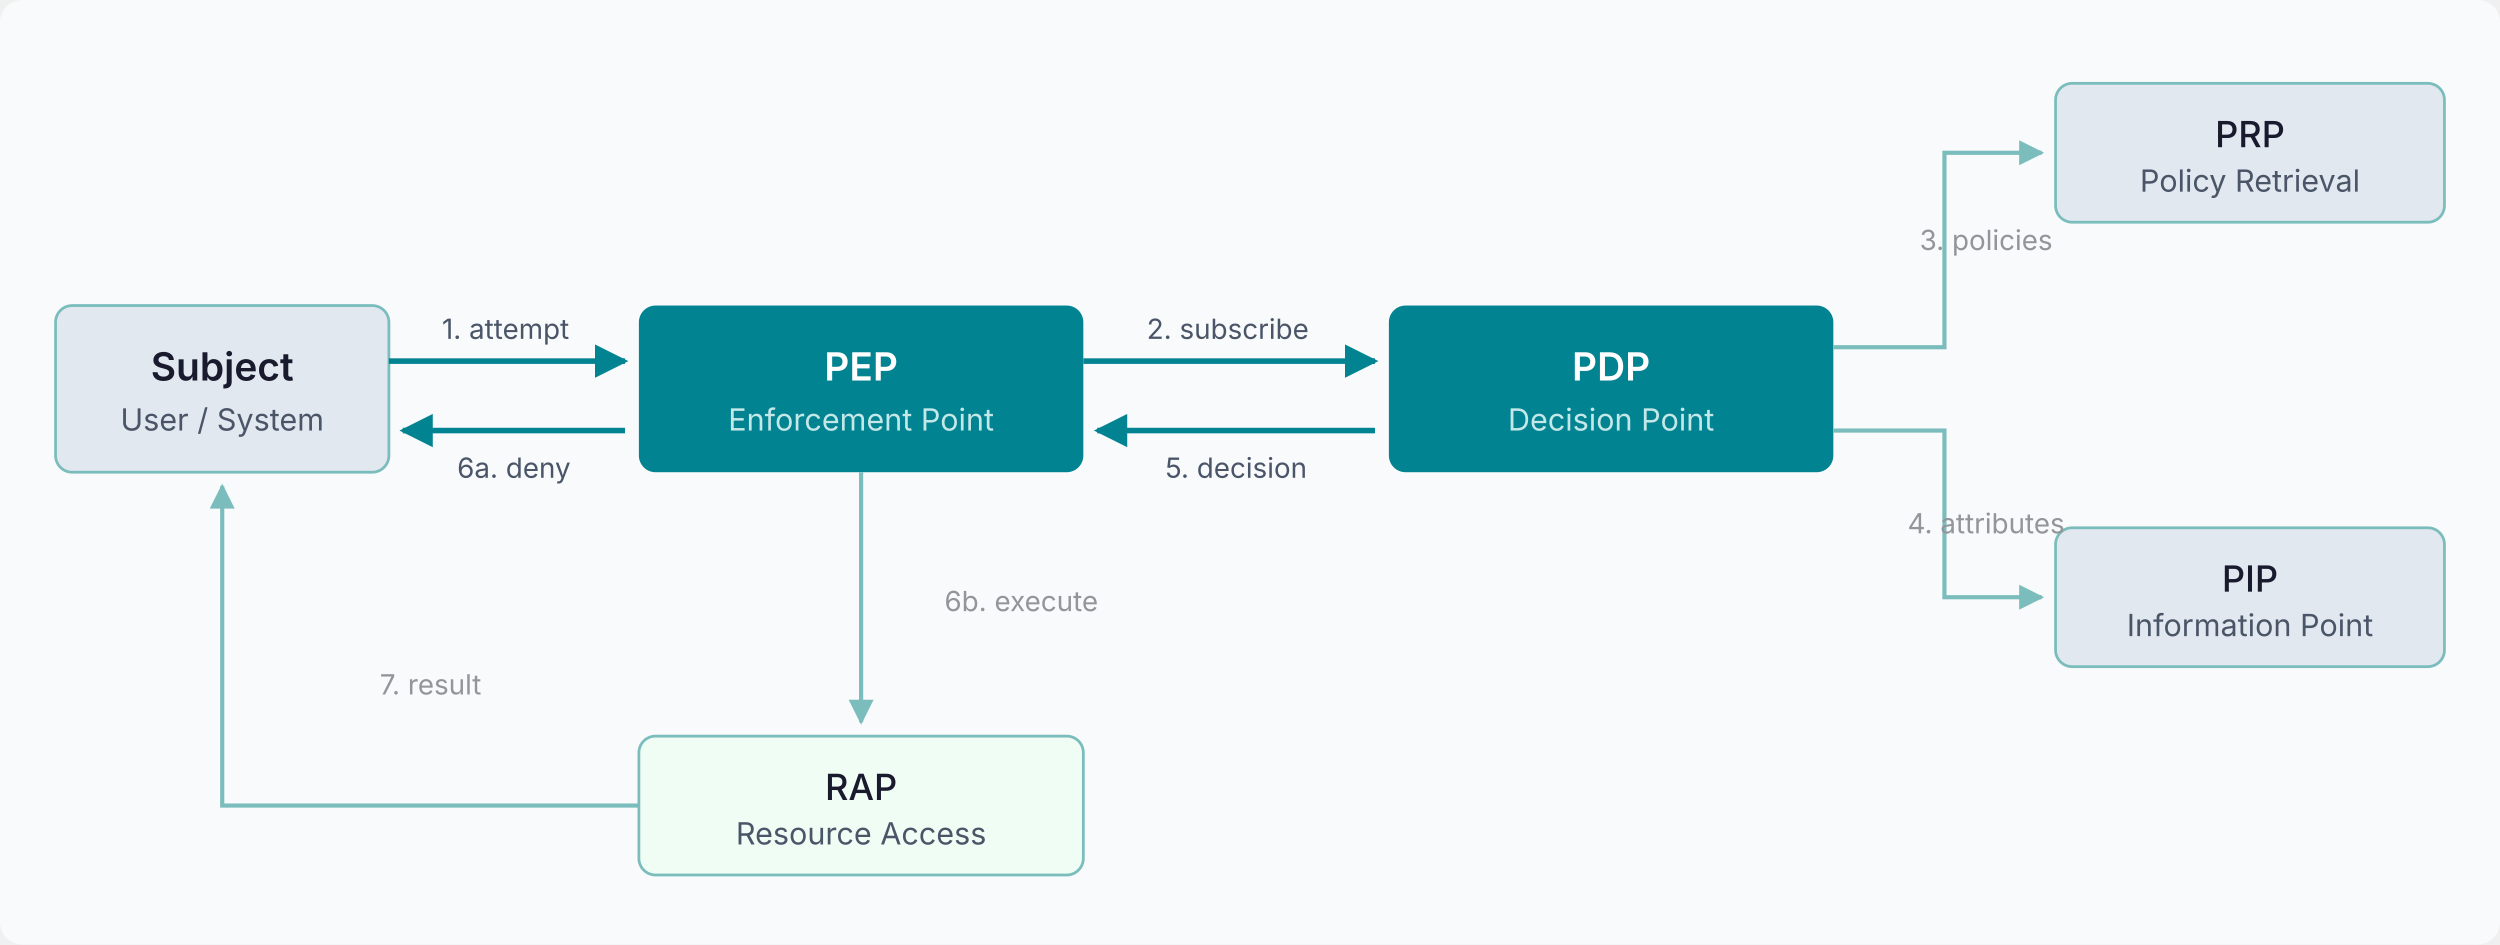
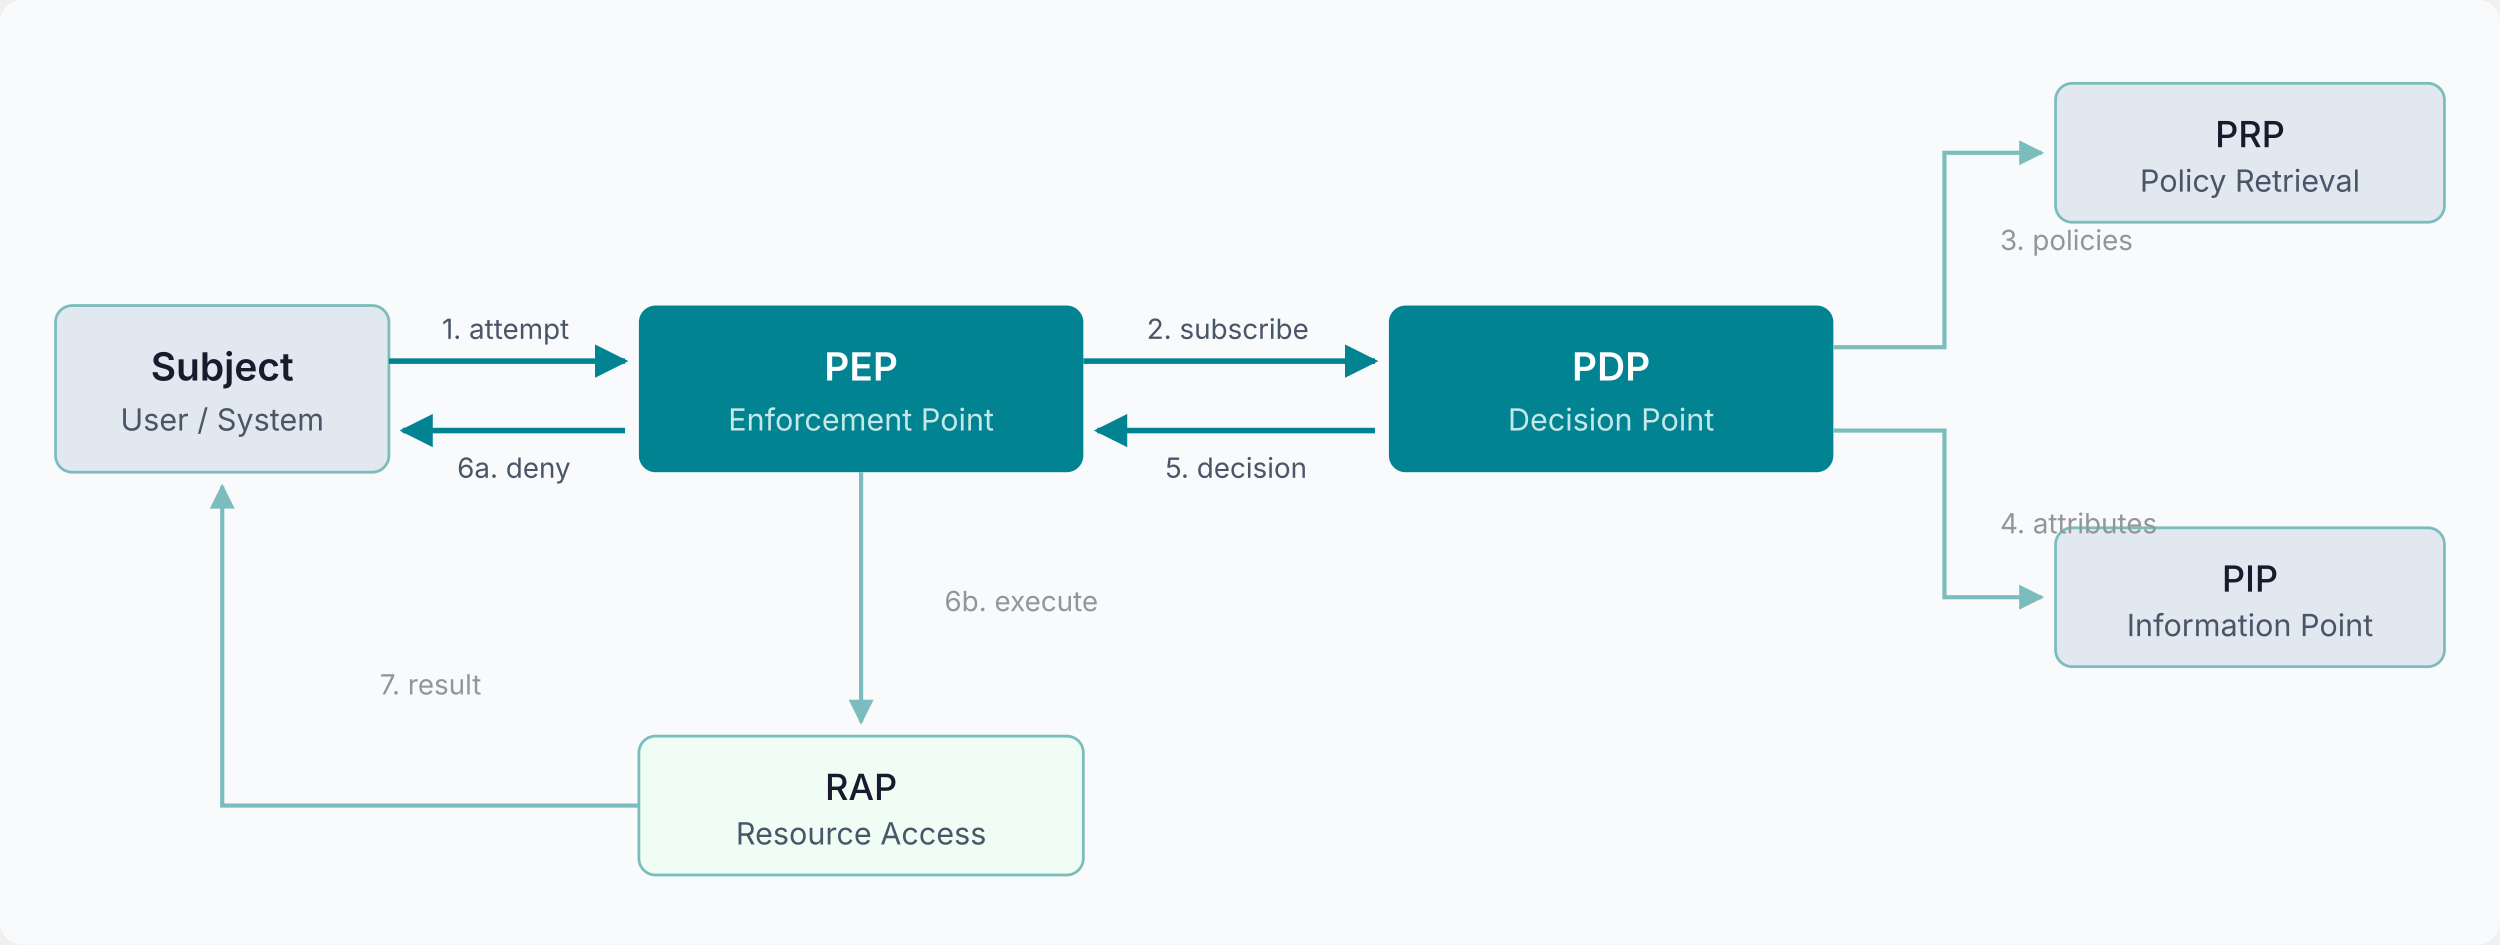
<svg xmlns="http://www.w3.org/2000/svg" viewBox="0 0 900 340" font-family="Inter, -apple-system, sans-serif">
  <defs>
    <marker id="ah" viewBox="0 0 10 10" refX="9" refY="5" markerWidth="6" markerHeight="6" orient="auto">
      <path d="M 0 0 L 10 5 L 0 10 z" fill="#028392" />
    </marker>
    <marker id="ah-accent" viewBox="0 0 10 10" refX="9" refY="5" markerWidth="6" markerHeight="6" orient="auto">
      <path d="M 0 0 L 10 5 L 0 10 z" fill="#7bbdbc" />
    </marker>
  </defs>
  <rect width="900" height="340" rx="8" fill="#f8fafc" />
  <rect x="20" y="110" width="120" height="60" rx="6" fill="#e2e8f0" stroke="#7bbdbc" stroke-width="1" />
  <text x="80" y="137" text-anchor="middle" fill="#1a1a2e" font-size="14" font-weight="600">Subject</text>
  <text x="80" y="155" text-anchor="middle" fill="#4a5568" font-size="11">User / System</text>
  <rect x="230" y="110" width="160" height="60" rx="6" fill="#028392" />
  <text x="310" y="137" text-anchor="middle" fill="white" font-size="14" font-weight="600">PEP</text>
  <text x="310" y="155" text-anchor="middle" fill="#c4e8e8" font-size="11">Enforcement Point</text>
  <rect x="500" y="110" width="160" height="60" rx="6" fill="#028392" />
  <text x="580" y="137" text-anchor="middle" fill="white" font-size="14" font-weight="600">PDP</text>
  <text x="580" y="155" text-anchor="middle" fill="#c4e8e8" font-size="11">Decision Point</text>
  <rect x="740" y="30" width="140" height="50" rx="6" fill="#e2e8f0" stroke="#7bbdbc" stroke-width="1" />
  <text x="810" y="53" text-anchor="middle" fill="#1a1a2e" font-size="13" font-weight="500">PRP</text>
  <text x="810" y="69" text-anchor="middle" fill="#4a5568" font-size="11">Policy Retrieval</text>
  <rect x="740" y="190" width="140" height="50" rx="6" fill="#e2e8f0" stroke="#7bbdbc" stroke-width="1" />
  <text x="810" y="213" text-anchor="middle" fill="#1a1a2e" font-size="13" font-weight="500">PIP</text>
  <text x="810" y="229" text-anchor="middle" fill="#4a5568" font-size="11">Information Point</text>
  <rect x="230" y="265" width="160" height="50" rx="6" fill="#f0fdf4" stroke="#7bbdbc" stroke-width="1" />
  <text x="310" y="288" text-anchor="middle" fill="#1a1a2e" font-size="13" font-weight="500">RAP</text>
  <text x="310" y="304" text-anchor="middle" fill="#4a5568" font-size="11">Resource Access</text>
  <line x1="140" y1="130" x2="225" y2="130" stroke="#028392" stroke-width="2" marker-end="url(#ah)" />
  <text x="182" y="122" text-anchor="middle" fill="#4a5568" font-size="10">1. attempt</text>
  <line x1="390" y1="130" x2="495" y2="130" stroke="#028392" stroke-width="2" marker-end="url(#ah)" />
  <text x="442" y="122" text-anchor="middle" fill="#4a5568" font-size="10">2. subscribe</text>
  <path d="M 660 125 H 700 V 55 H 735" stroke="#7bbdbc" stroke-width="1.5" fill="none" marker-end="url(#ah-accent)" />
-   <text x="715" y="90" text-anchor="middle" fill="#929699" font-size="10">3. policies</text>
+   <text x="720" y="90" text-anchor="start" fill="#929699" font-size="10">3. policies</text>
  <path d="M 660 155 H 700 V 215 H 735" stroke="#7bbdbc" stroke-width="1.5" fill="none" marker-end="url(#ah-accent)" />
-   <text x="715" y="192" text-anchor="middle" fill="#929699" font-size="10">4. attributes</text>
+   <text x="720" y="192" text-anchor="start" fill="#929699" font-size="10">4. attributes</text>
  <line x1="495" y1="155" x2="395" y2="155" stroke="#028392" stroke-width="2" marker-end="url(#ah)" />
  <text x="445" y="172" text-anchor="middle" fill="#4a5568" font-size="10">5. decision</text>
  <line x1="225" y1="155" x2="145" y2="155" stroke="#028392" stroke-width="2" marker-end="url(#ah)" />
  <text x="185" y="172" text-anchor="middle" fill="#4a5568" font-size="10">6a. deny</text>
  <line x1="310" y1="170" x2="310" y2="260" stroke="#7bbdbc" stroke-width="1.5" marker-end="url(#ah-accent)" />
  <text x="340" y="220" text-anchor="start" fill="#929699" font-size="10">6b. execute</text>
  <path d="M 230 290 H 80 V 175" stroke="#7bbdbc" stroke-width="1.5" fill="none" marker-end="url(#ah-accent)" />
  <text x="155" y="250" text-anchor="middle" fill="#929699" font-size="10">7. result</text>
</svg>
